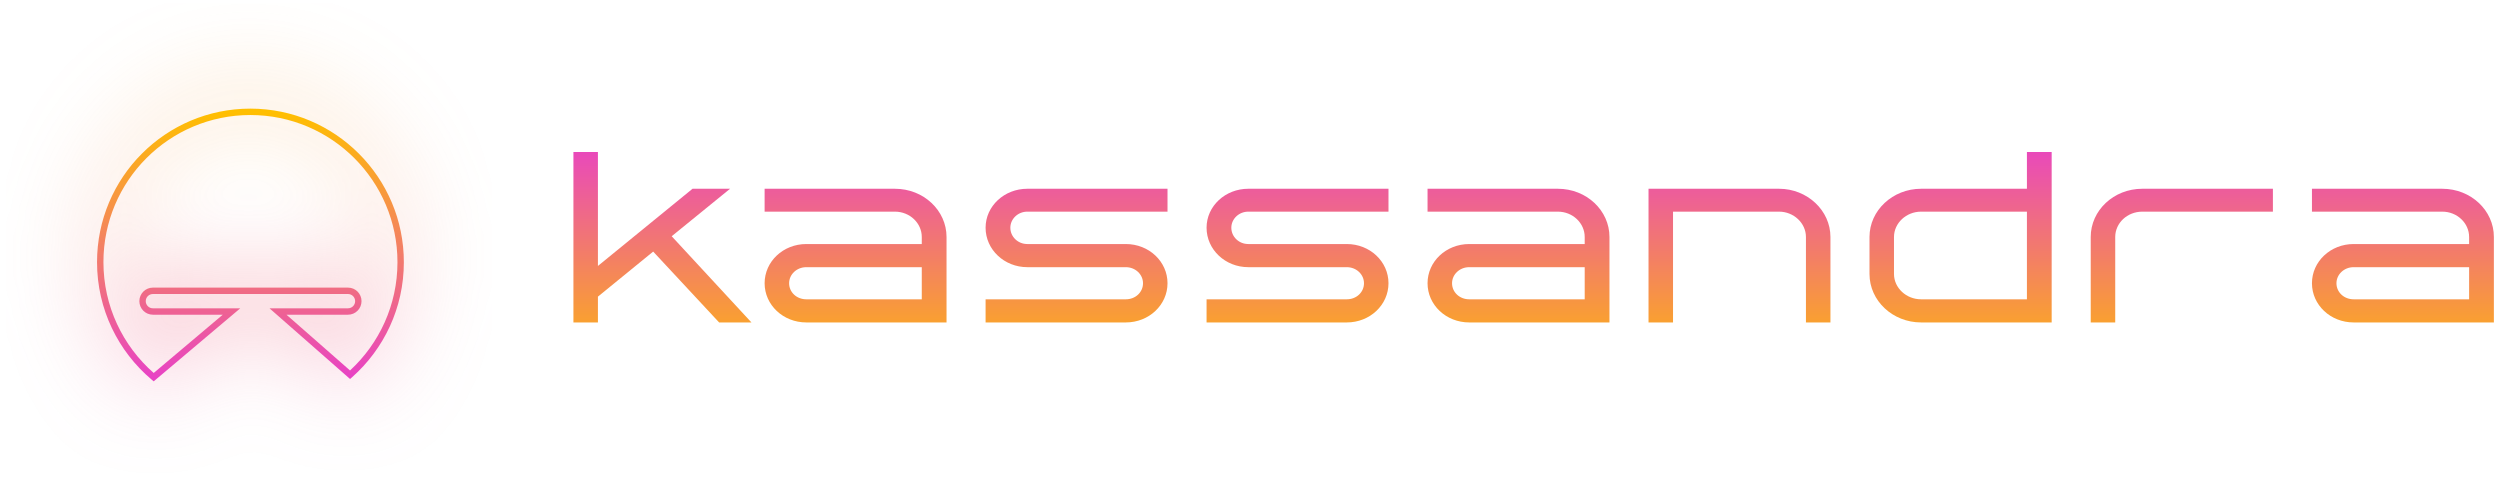
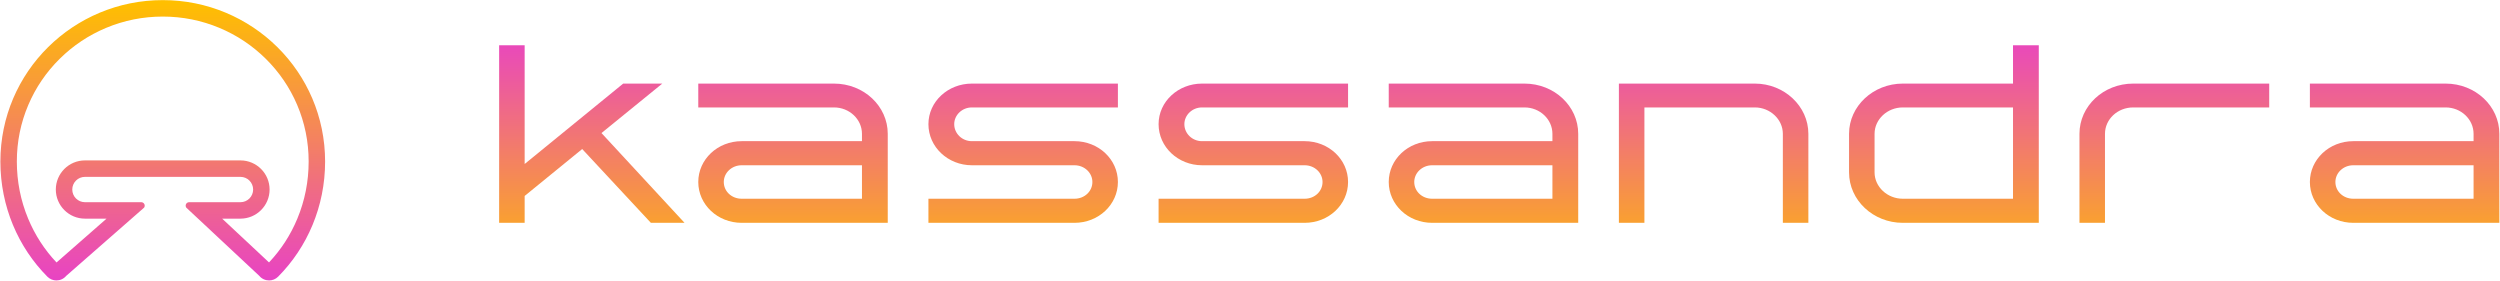
- <svg xmlns="http://www.w3.org/2000/svg" width="220" height="42" viewBox="0 0 220 42" fill="none">
-   <g id="Group 48095639">
-     <g id="Vector (Stroke)" filter="url(#filter0_f_18931_2309)">
-       <path fill-rule="evenodd" clip-rule="evenodd" d="M21.874 9.154C14.955 9.154 9.348 15.153 9.348 22.556C9.348 26.54 10.97 30.117 13.551 32.576L19.143 27.534H13.478C12.757 27.534 12.184 26.907 12.184 26.149C12.184 25.378 12.77 24.765 13.478 24.765H30.279C31 24.765 31.573 25.392 31.573 26.149C31.573 26.92 30.987 27.534 30.279 27.534H25.325L30.451 32.342C32.886 29.897 34.409 26.422 34.409 22.564C34.409 15.162 28.794 9.162 21.874 9.154ZM8.539 22.556C8.539 14.676 14.508 8.289 21.875 8.289H21.875C29.24 8.298 35.218 14.684 35.218 22.564C35.218 26.816 33.477 30.633 30.725 33.245L30.458 33.498L23.176 26.669H30.279C30.545 26.669 30.764 26.438 30.764 26.149C30.764 25.864 30.548 25.63 30.279 25.63H13.478C13.212 25.63 12.992 25.861 12.992 26.149C12.992 26.435 13.209 26.669 13.478 26.669H21.356L13.548 33.711L13.287 33.476C10.383 30.855 8.539 26.936 8.539 22.556Z" fill="url(#paint0_linear_18931_2309)" />
-     </g>
-     <path id="Vector (Stroke)_2" fill-rule="evenodd" clip-rule="evenodd" d="M22.035 10.122C14.891 10.122 9.102 15.916 9.102 23.067C9.102 26.956 10.813 30.444 13.527 32.821L19.605 27.694H13.455C12.791 27.694 12.264 27.154 12.264 26.502C12.264 25.838 12.803 25.31 13.455 25.31H30.623C31.287 25.31 31.814 25.85 31.814 26.502C31.814 27.166 31.276 27.694 30.623 27.694H25.21L30.802 32.6C33.367 30.235 34.977 26.843 34.977 23.075C34.977 15.925 29.179 10.129 22.035 10.122ZM8.539 23.067C8.539 15.605 14.58 9.559 22.035 9.559H22.035C29.49 9.567 35.539 15.613 35.539 23.075C35.539 27.101 33.778 30.714 30.992 33.187L30.806 33.352L23.716 27.131H30.623C30.968 27.131 31.252 26.852 31.252 26.502C31.252 26.157 30.973 25.873 30.623 25.873H13.455C13.11 25.873 12.826 26.152 12.826 26.502C12.826 26.847 13.105 27.131 13.455 27.131H21.144L13.526 33.559L13.344 33.406C10.405 30.924 8.539 27.214 8.539 23.067Z" fill="url(#paint1_linear_18931_2309)" />
-     <g id="kassandra">
-       <path d="M64.245 16.611H60.942L52.617 23.404V13.375H50.461V28.375H52.617V26.104L57.479 22.139L63.282 28.375H66.126L59.108 20.789L64.245 16.611Z" fill="url(#paint2_linear_18931_2309)" />
-       <path d="M78.754 16.611H67.286V18.625H78.754C80.061 18.625 81.116 19.632 81.116 20.854V21.475H70.956C68.915 21.475 67.286 23.018 67.286 24.925C67.286 26.832 68.915 28.375 70.956 28.375H83.295V20.854C83.295 18.518 81.277 16.611 78.754 16.611ZM81.116 26.339H70.956C70.107 26.339 69.442 25.718 69.442 24.925C69.442 24.154 70.107 23.511 70.956 23.511H81.116V26.339Z" fill="url(#paint3_linear_18931_2309)" />
-       <path d="M99.071 21.475H90.402C89.576 21.475 88.911 20.832 88.911 20.039C88.911 19.268 89.576 18.625 90.402 18.625H102.741V16.611H90.402C88.383 16.611 86.732 18.132 86.732 20.039C86.732 21.968 88.383 23.511 90.402 23.511H99.071C99.92 23.511 100.585 24.154 100.585 24.925C100.585 25.718 99.92 26.339 99.071 26.339H86.732V28.375H99.071C101.113 28.375 102.741 26.832 102.741 24.925C102.741 23.018 101.113 21.475 99.071 21.475Z" fill="url(#paint4_linear_18931_2309)" />
-       <path d="M118.517 21.475H109.848C109.022 21.475 108.357 20.832 108.357 20.039C108.357 19.268 109.022 18.625 109.848 18.625H122.187V16.611H109.848C107.829 16.611 106.178 18.132 106.178 20.039C106.178 21.968 107.829 23.511 109.848 23.511H118.517C119.366 23.511 120.031 24.154 120.031 24.925C120.031 25.718 119.366 26.339 118.517 26.339H106.178V28.375H118.517C120.558 28.375 122.187 26.832 122.187 24.925C122.187 23.018 120.558 21.475 118.517 21.475Z" fill="url(#paint5_linear_18931_2309)" />
-       <path d="M137.092 16.611H125.624V18.625H137.092C138.399 18.625 139.454 19.632 139.454 20.854V21.475H129.293C127.252 21.475 125.624 23.018 125.624 24.925C125.624 26.832 127.252 28.375 129.293 28.375H141.633V20.854C141.633 18.518 139.614 16.611 137.092 16.611ZM139.454 26.339H129.293C128.445 26.339 127.78 25.718 127.78 24.925C127.78 24.154 128.445 23.511 129.293 23.511H139.454V26.339Z" fill="url(#paint6_linear_18931_2309)" />
-       <path d="M156.56 16.611H145.07V28.375H147.226V18.625H156.56C157.845 18.625 158.923 19.632 158.923 20.854V28.375H161.079V20.854C161.079 18.518 159.037 16.611 156.56 16.611Z" fill="url(#paint7_linear_18931_2309)" />
-       <path d="M178.369 16.611H169.057C166.557 16.611 164.516 18.518 164.516 20.854V24.111C164.516 26.468 166.557 28.375 169.057 28.375H180.547V13.375H178.369V16.611ZM178.369 26.339H169.057C167.749 26.339 166.671 25.332 166.671 24.111V20.854C166.671 19.632 167.749 18.625 169.057 18.625H178.369V26.339Z" fill="url(#paint8_linear_18931_2309)" />
-       <path d="M183.984 20.854V28.375H186.14V20.854C186.14 19.632 187.195 18.625 188.525 18.625H200.016V16.611H188.525C186.002 16.611 183.984 18.518 183.984 20.854Z" fill="url(#paint9_linear_18931_2309)" />
-       <path d="M214.92 16.611H203.452V18.625H214.92C216.227 18.625 217.282 19.632 217.282 20.854V21.475H207.122C205.08 21.475 203.452 23.018 203.452 24.925C203.452 26.832 205.08 28.375 207.122 28.375H219.461V20.854C219.461 18.518 217.443 16.611 214.92 16.611ZM217.282 26.339H207.122C206.273 26.339 205.608 25.718 205.608 24.925C205.608 24.154 206.273 23.511 207.122 23.511H217.282V26.339Z" fill="url(#paint10_linear_18931_2309)" />
-     </g>
-   </g>
+ <svg xmlns="http://www.w3.org/2000/svg" width="3314" height="372" viewBox="0 0 3314 372" fill="none">
+   <path d="M877.918 110.81H826.101L695.478 217.386V60.044H661.653V295.384H695.478V259.747L771.765 197.55L862.805 295.384H907.425L797.313 176.369L877.918 110.81Z" fill="url(#paint0_linear_339_197)" />
+   <path d="M1105.55 110.81H925.631V142.413H1105.55C1126.06 142.413 1142.62 158.214 1142.62 177.378V187.128H983.206C951.18 187.128 925.631 211.334 925.631 241.256C925.631 271.178 951.18 295.384 983.206 295.384H1176.8V177.378C1176.8 140.732 1145.13 110.81 1105.55 110.81ZM1142.62 263.445H983.206C969.891 263.445 959.456 253.695 959.456 241.256C959.456 229.153 969.891 219.067 983.206 219.067H1142.62V263.445Z" fill="url(#paint1_linear_339_197)" />
+   <path d="M1424.32 187.128H1288.3C1275.34 187.128 1264.91 177.042 1264.91 164.602C1264.91 152.499 1275.34 142.413 1288.3 142.413H1481.89V110.81H1288.3C1256.63 110.81 1230.72 134.68 1230.72 164.602C1230.72 194.86 1256.63 219.067 1288.3 219.067H1424.32C1437.63 219.067 1448.07 229.153 1448.07 241.256C1448.07 253.695 1437.63 263.445 1424.32 263.445H1230.72V295.384H1424.32C1456.34 295.384 1481.89 271.178 1481.89 241.256C1481.89 211.334 1456.34 187.128 1424.32 187.128Z" fill="url(#paint2_linear_339_197)" />
+   <path d="M1729.41 187.128H1593.39C1580.44 187.128 1570 177.042 1570 164.602C1570 152.499 1580.44 142.413 1593.39 142.413H1786.99V110.81H1593.39C1561.72 110.81 1535.82 134.68 1535.82 164.602C1535.82 194.86 1561.72 219.067 1593.39 219.067H1729.41C1742.73 219.067 1753.16 229.153 1753.16 241.256C1753.16 253.695 1742.73 263.445 1729.41 263.445H1535.82V295.384H1729.41C1761.44 295.384 1786.99 271.178 1786.99 241.256C1786.99 211.334 1761.44 187.128 1729.41 187.128Z" fill="url(#paint3_linear_339_197)" />
+   <path d="M2020.83 110.81H1840.91V142.413H2020.83C2041.34 142.413 2057.89 158.214 2057.89 177.378V187.128H1898.48C1866.46 187.128 1840.91 211.334 1840.91 241.256C1840.91 271.178 1866.46 295.384 1898.48 295.384H2092.08V177.378C2092.08 140.732 2060.41 110.81 2020.83 110.81ZM2057.89 263.445H1898.48C1885.17 263.445 1874.73 253.695 1874.73 241.256C1874.73 229.153 1885.17 219.067 1898.48 219.067H2057.89V263.445Z" fill="url(#paint4_linear_339_197)" />
+   <path d="M2326.28 110.81H2146V295.384H2179.83V142.413H2326.28C2346.43 142.413 2363.35 158.214 2363.35 177.378V295.384H2397.17V177.378C2397.17 140.732 2365.15 110.81 2326.28 110.81Z" fill="url(#paint5_linear_339_197)" />
+   <path d="M2668.44 110.81H2522.34C2483.12 110.81 2451.09 140.732 2451.09 177.378V228.48C2451.09 265.462 2483.12 295.384 2522.34 295.384H2702.62V60.044H2668.44V110.81ZM2668.44 263.445H2522.34C2501.83 263.445 2484.92 247.644 2484.92 228.48V177.378C2484.92 158.214 2501.83 142.413 2522.34 142.413H2668.44V263.445Z" fill="url(#paint6_linear_339_197)" />
+   <path d="M2756.54 177.378V295.384H2790.36V177.378C2790.36 158.214 2806.92 142.413 2827.79 142.413H3008.07V110.81H2827.79C2788.2 110.81 2756.54 140.732 2756.54 177.378Z" fill="url(#paint7_linear_339_197)" />
+   <path d="M3241.9 110.81H3061.98V142.413H3241.9C3262.41 142.413 3278.97 158.214 3278.97 177.378V187.128H3119.56C3087.53 187.128 3061.98 211.334 3061.98 241.256C3061.98 271.178 3087.53 295.384 3119.56 295.384H3313.15V177.378C3313.15 140.732 3281.49 110.81 3241.9 110.81ZM3278.97 263.445H3119.56C3106.24 263.445 3095.81 253.695 3095.81 241.256C3095.81 229.153 3106.24 219.067 3119.56 219.067H3278.97V263.445Z" fill="url(#paint8_linear_339_197)" />
+   <path d="M215.74 21.964C241.766 21.964 267.022 27.004 290.815 36.946C313.861 46.578 334.554 60.371 352.331 77.947C370.148 95.563 384.131 116.096 393.889 138.97C404.015 162.705 409.146 187.996 409.146 214.148C409.146 240.449 404.107 265.912 394.165 289.836C385.164 311.488 372.542 330.993 356.602 347.869L294.506 289.836H318.769C340.053 289.836 357.371 272.519 357.371 251.234C357.371 229.95 340.053 212.632 318.769 212.632H112.591C91.307 212.632 73.989 229.95 73.989 251.234C73.989 272.519 91.307 289.836 112.591 289.836H141.24L74.925 347.926C58.967 331.033 46.322 311.511 37.31 289.836C27.368 265.917 22.323 240.449 22.323 214.153C22.323 187.858 27.454 162.705 37.58 138.976C47.338 116.101 61.321 95.569 79.138 77.953C96.915 60.377 117.614 46.583 140.654 36.952C164.447 27.01 189.703 21.97 215.729 21.97M215.74 0.152C97.558 0.152 0.516 94.921 0.516 214.153C0.516 273.724 24.171 327.864 62.807 366.765C66.125 370.106 70.465 371.753 74.787 371.753C79.597 371.753 84.39 369.715 87.748 365.697L191.001 275.257C193.13 272.214 190.955 268.036 187.247 268.03H112.597C103.327 268.03 95.807 260.51 95.807 251.24C95.807 241.97 103.327 234.45 112.597 234.45H318.769C328.039 234.45 335.559 241.97 335.559 251.24C335.559 260.51 328.039 268.03 318.769 268.03H250.709C246.995 268.03 244.825 272.214 246.955 275.257L343.727 365.697C347.085 369.715 351.878 371.753 356.688 371.753C361.01 371.753 365.35 370.106 368.667 366.765C407.31 327.87 430.959 273.724 430.959 214.153C430.959 94.921 333.923 0.152 215.746 0.152L215.74 0.152Z" fill="url(#paint9_linear_339_197)" />
  <defs>
-     <filter id="filter0_f_18931_2309" x="0.539" y="0.289" width="42.679" height="41.422" filterUnits="userSpaceOnUse" color-interpolation-filters="sRGB">
-       <feFlood flood-opacity="0" result="BackgroundImageFix" />
-       <feBlend mode="normal" in="SourceGraphic" in2="BackgroundImageFix" result="shape" />
-       <feGaussianBlur stdDeviation="4" result="effect1_foregroundBlur_18931_2309" />
-     </filter>
-     <linearGradient id="paint0_linear_18931_2309" x1="21.899" y1="-2.603" x2="21.899" y2="41.698" gradientUnits="userSpaceOnUse">
-       <stop stop-color="#FFBF00" />
-       <stop offset="1" stop-color="#E843C4" />
-     </linearGradient>
-     <linearGradient id="paint1_linear_18931_2309" x1="22.039" y1="9.84" x2="22.039" y2="33.191" gradientUnits="userSpaceOnUse">
-       <stop stop-color="#FFBF00" />
-       <stop offset="1" stop-color="#E843C4" />
-     </linearGradient>
-     <linearGradient id="paint2_linear_18931_2309" x1="140.291" y1="12.304" x2="140.291" y2="33.732" gradientUnits="userSpaceOnUse">
+     <linearGradient id="paint0_linear_339_197" x1="2071.03" y1="43.234" x2="2071.03" y2="379.434" gradientUnits="userSpaceOnUse">
      <stop stop-color="#E843C4" />
      <stop offset="1" stop-color="#FFBF00" />
    </linearGradient>
-     <linearGradient id="paint3_linear_18931_2309" x1="140.291" y1="12.304" x2="140.291" y2="33.732" gradientUnits="userSpaceOnUse">
+     <linearGradient id="paint1_linear_339_197" x1="2071.03" y1="43.234" x2="2071.03" y2="379.434" gradientUnits="userSpaceOnUse">
      <stop stop-color="#E843C4" />
      <stop offset="1" stop-color="#FFBF00" />
    </linearGradient>
-     <linearGradient id="paint4_linear_18931_2309" x1="140.291" y1="12.304" x2="140.291" y2="33.732" gradientUnits="userSpaceOnUse">
+     <linearGradient id="paint2_linear_339_197" x1="2071.03" y1="43.234" x2="2071.03" y2="379.434" gradientUnits="userSpaceOnUse">
      <stop stop-color="#E843C4" />
      <stop offset="1" stop-color="#FFBF00" />
    </linearGradient>
-     <linearGradient id="paint5_linear_18931_2309" x1="140.291" y1="12.304" x2="140.291" y2="33.732" gradientUnits="userSpaceOnUse">
+     <linearGradient id="paint3_linear_339_197" x1="2071.03" y1="43.234" x2="2071.03" y2="379.434" gradientUnits="userSpaceOnUse">
      <stop stop-color="#E843C4" />
      <stop offset="1" stop-color="#FFBF00" />
    </linearGradient>
-     <linearGradient id="paint6_linear_18931_2309" x1="140.291" y1="12.304" x2="140.291" y2="33.732" gradientUnits="userSpaceOnUse">
+     <linearGradient id="paint4_linear_339_197" x1="2071.03" y1="43.234" x2="2071.03" y2="379.434" gradientUnits="userSpaceOnUse">
      <stop stop-color="#E843C4" />
      <stop offset="1" stop-color="#FFBF00" />
    </linearGradient>
-     <linearGradient id="paint7_linear_18931_2309" x1="140.291" y1="12.304" x2="140.291" y2="33.732" gradientUnits="userSpaceOnUse">
+     <linearGradient id="paint5_linear_339_197" x1="2071.03" y1="43.234" x2="2071.03" y2="379.434" gradientUnits="userSpaceOnUse">
      <stop stop-color="#E843C4" />
      <stop offset="1" stop-color="#FFBF00" />
    </linearGradient>
-     <linearGradient id="paint8_linear_18931_2309" x1="140.291" y1="12.304" x2="140.291" y2="33.732" gradientUnits="userSpaceOnUse">
+     <linearGradient id="paint6_linear_339_197" x1="2071.03" y1="43.234" x2="2071.03" y2="379.434" gradientUnits="userSpaceOnUse">
      <stop stop-color="#E843C4" />
      <stop offset="1" stop-color="#FFBF00" />
    </linearGradient>
-     <linearGradient id="paint9_linear_18931_2309" x1="140.291" y1="12.304" x2="140.291" y2="33.732" gradientUnits="userSpaceOnUse">
+     <linearGradient id="paint7_linear_339_197" x1="2071.03" y1="43.234" x2="2071.03" y2="379.434" gradientUnits="userSpaceOnUse">
      <stop stop-color="#E843C4" />
      <stop offset="1" stop-color="#FFBF00" />
    </linearGradient>
-     <linearGradient id="paint10_linear_18931_2309" x1="140.291" y1="12.304" x2="140.291" y2="33.732" gradientUnits="userSpaceOnUse">
+     <linearGradient id="paint8_linear_339_197" x1="2071.03" y1="43.234" x2="2071.03" y2="379.434" gradientUnits="userSpaceOnUse">
      <stop stop-color="#E843C4" />
      <stop offset="1" stop-color="#FFBF00" />
    </linearGradient>
+     <linearGradient id="paint9_linear_339_197" x1="215.735" y1="0.152" x2="215.735" y2="371.753" gradientUnits="userSpaceOnUse">
+       <stop offset="0.01" stop-color="#FFBF00" />
+       <stop offset="1" stop-color="#E843C4" />
+     </linearGradient>
  </defs>
</svg>
